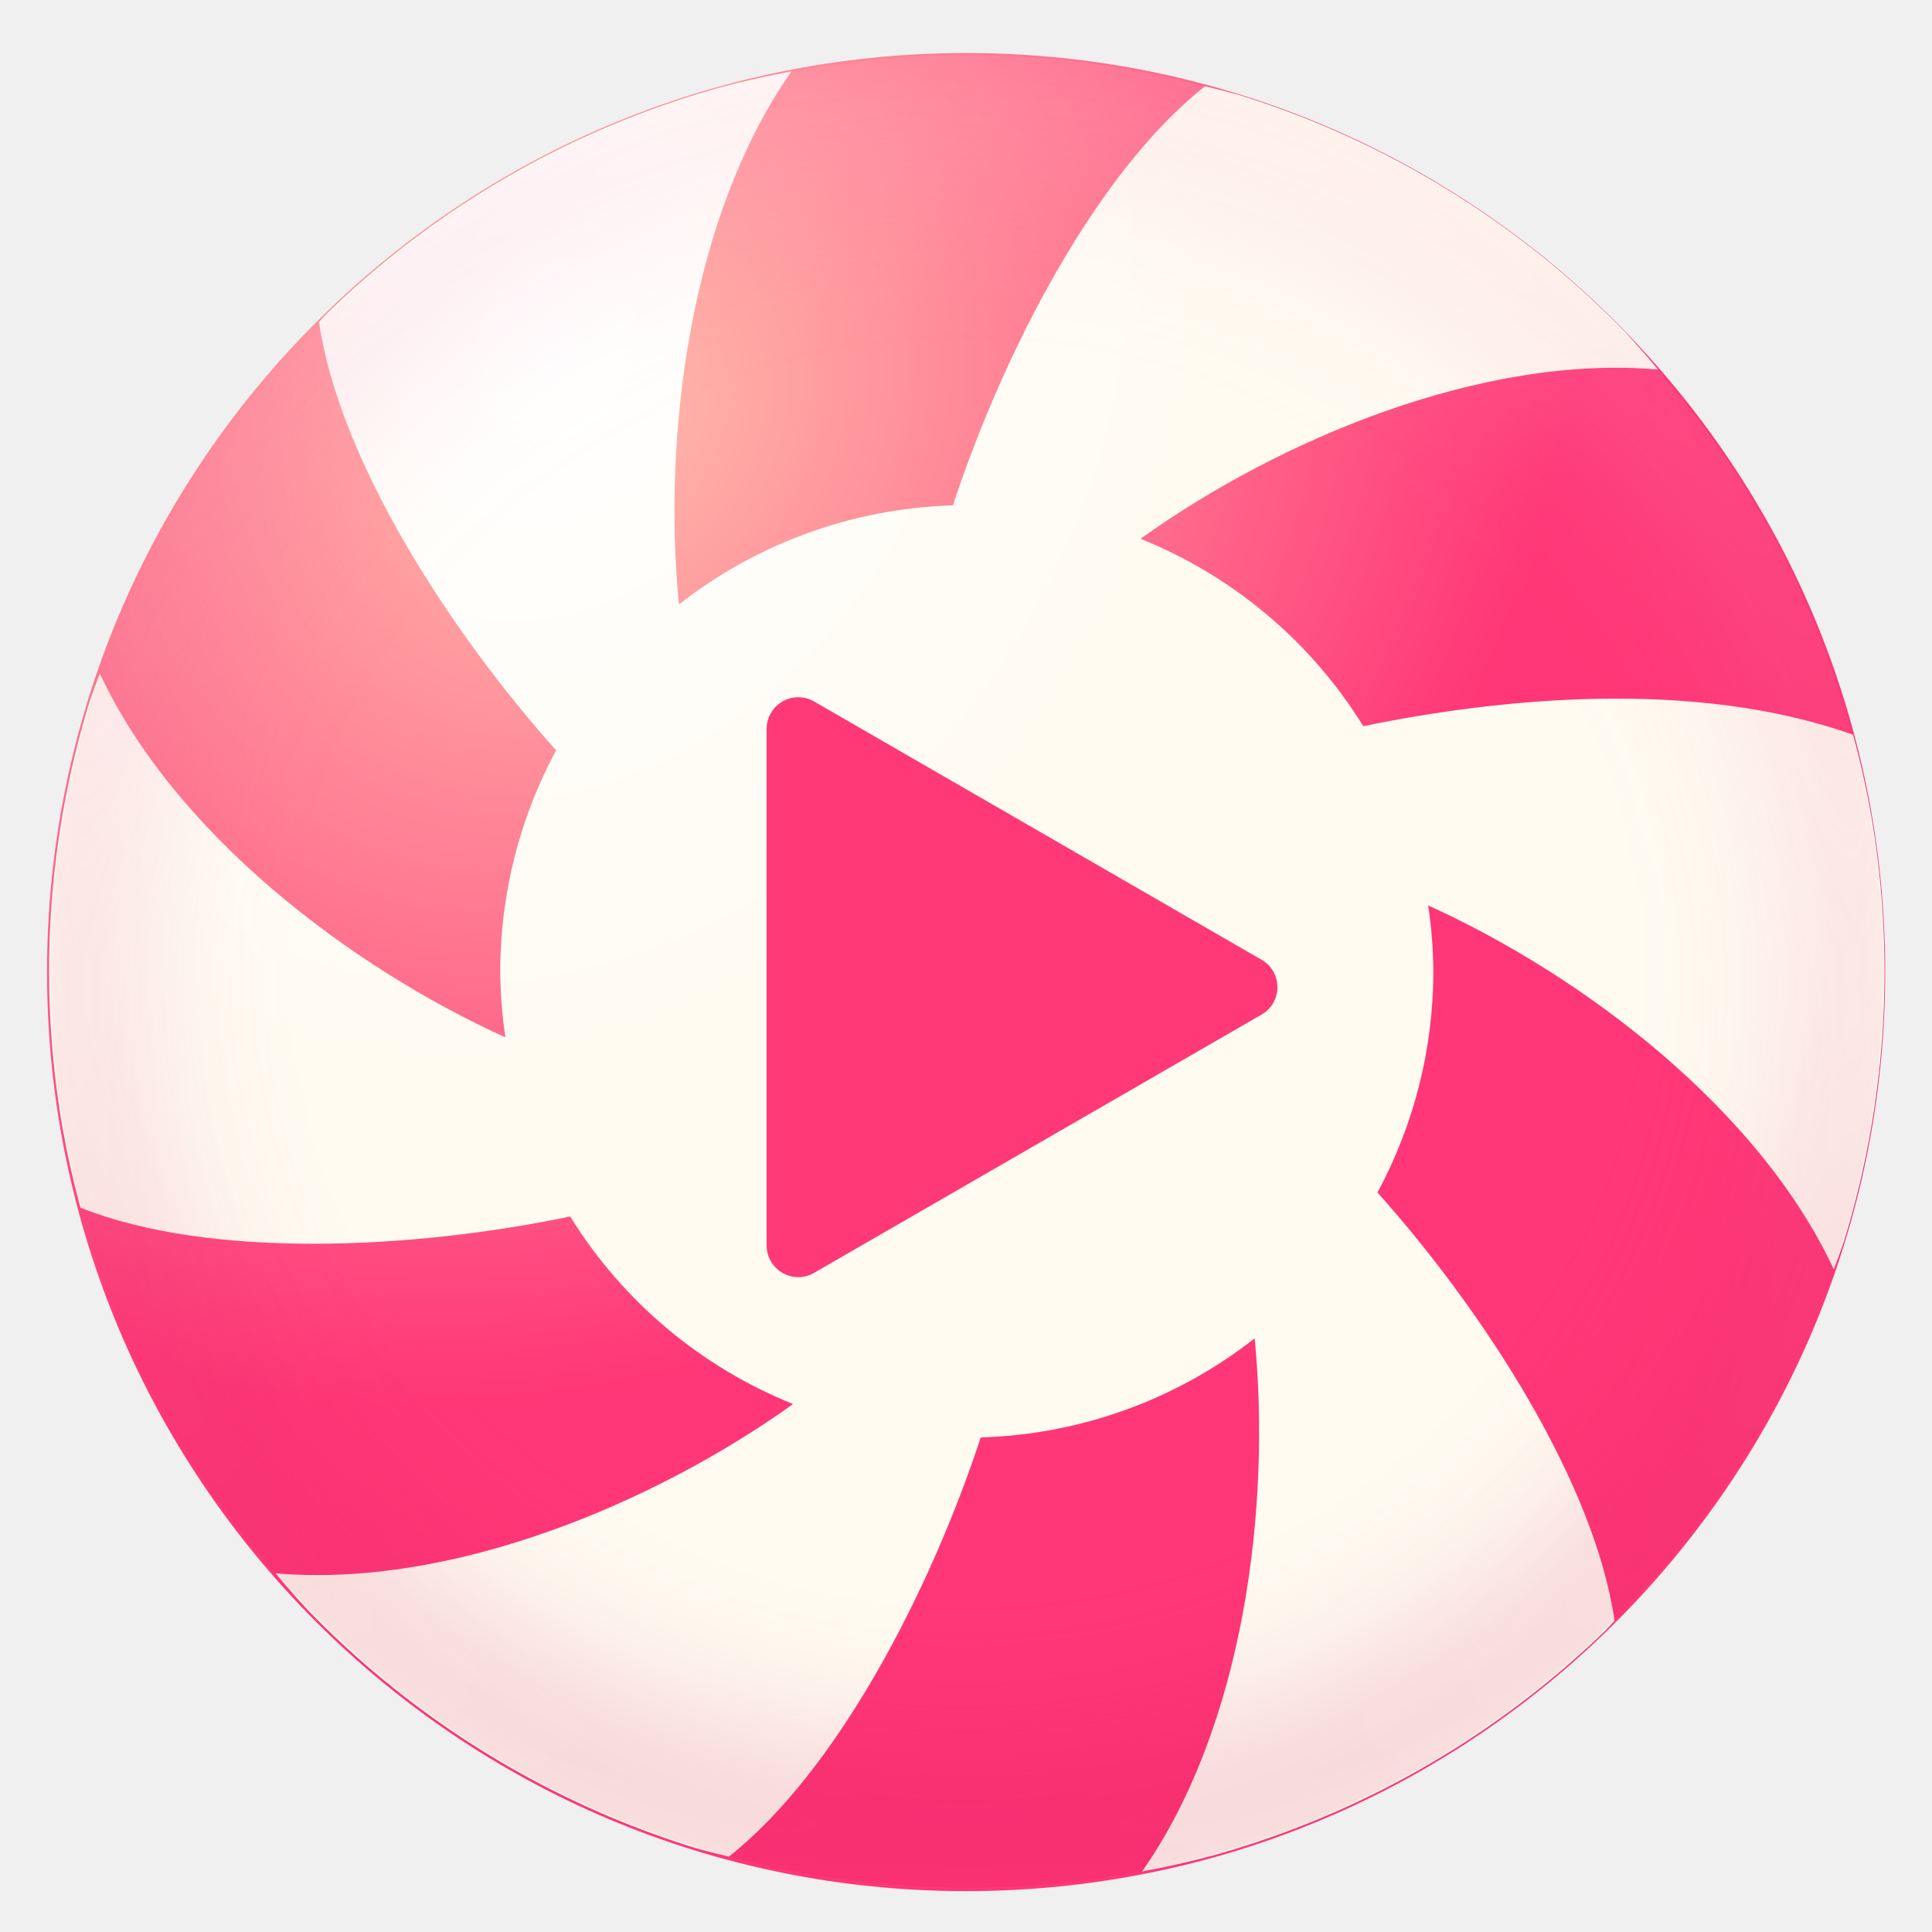
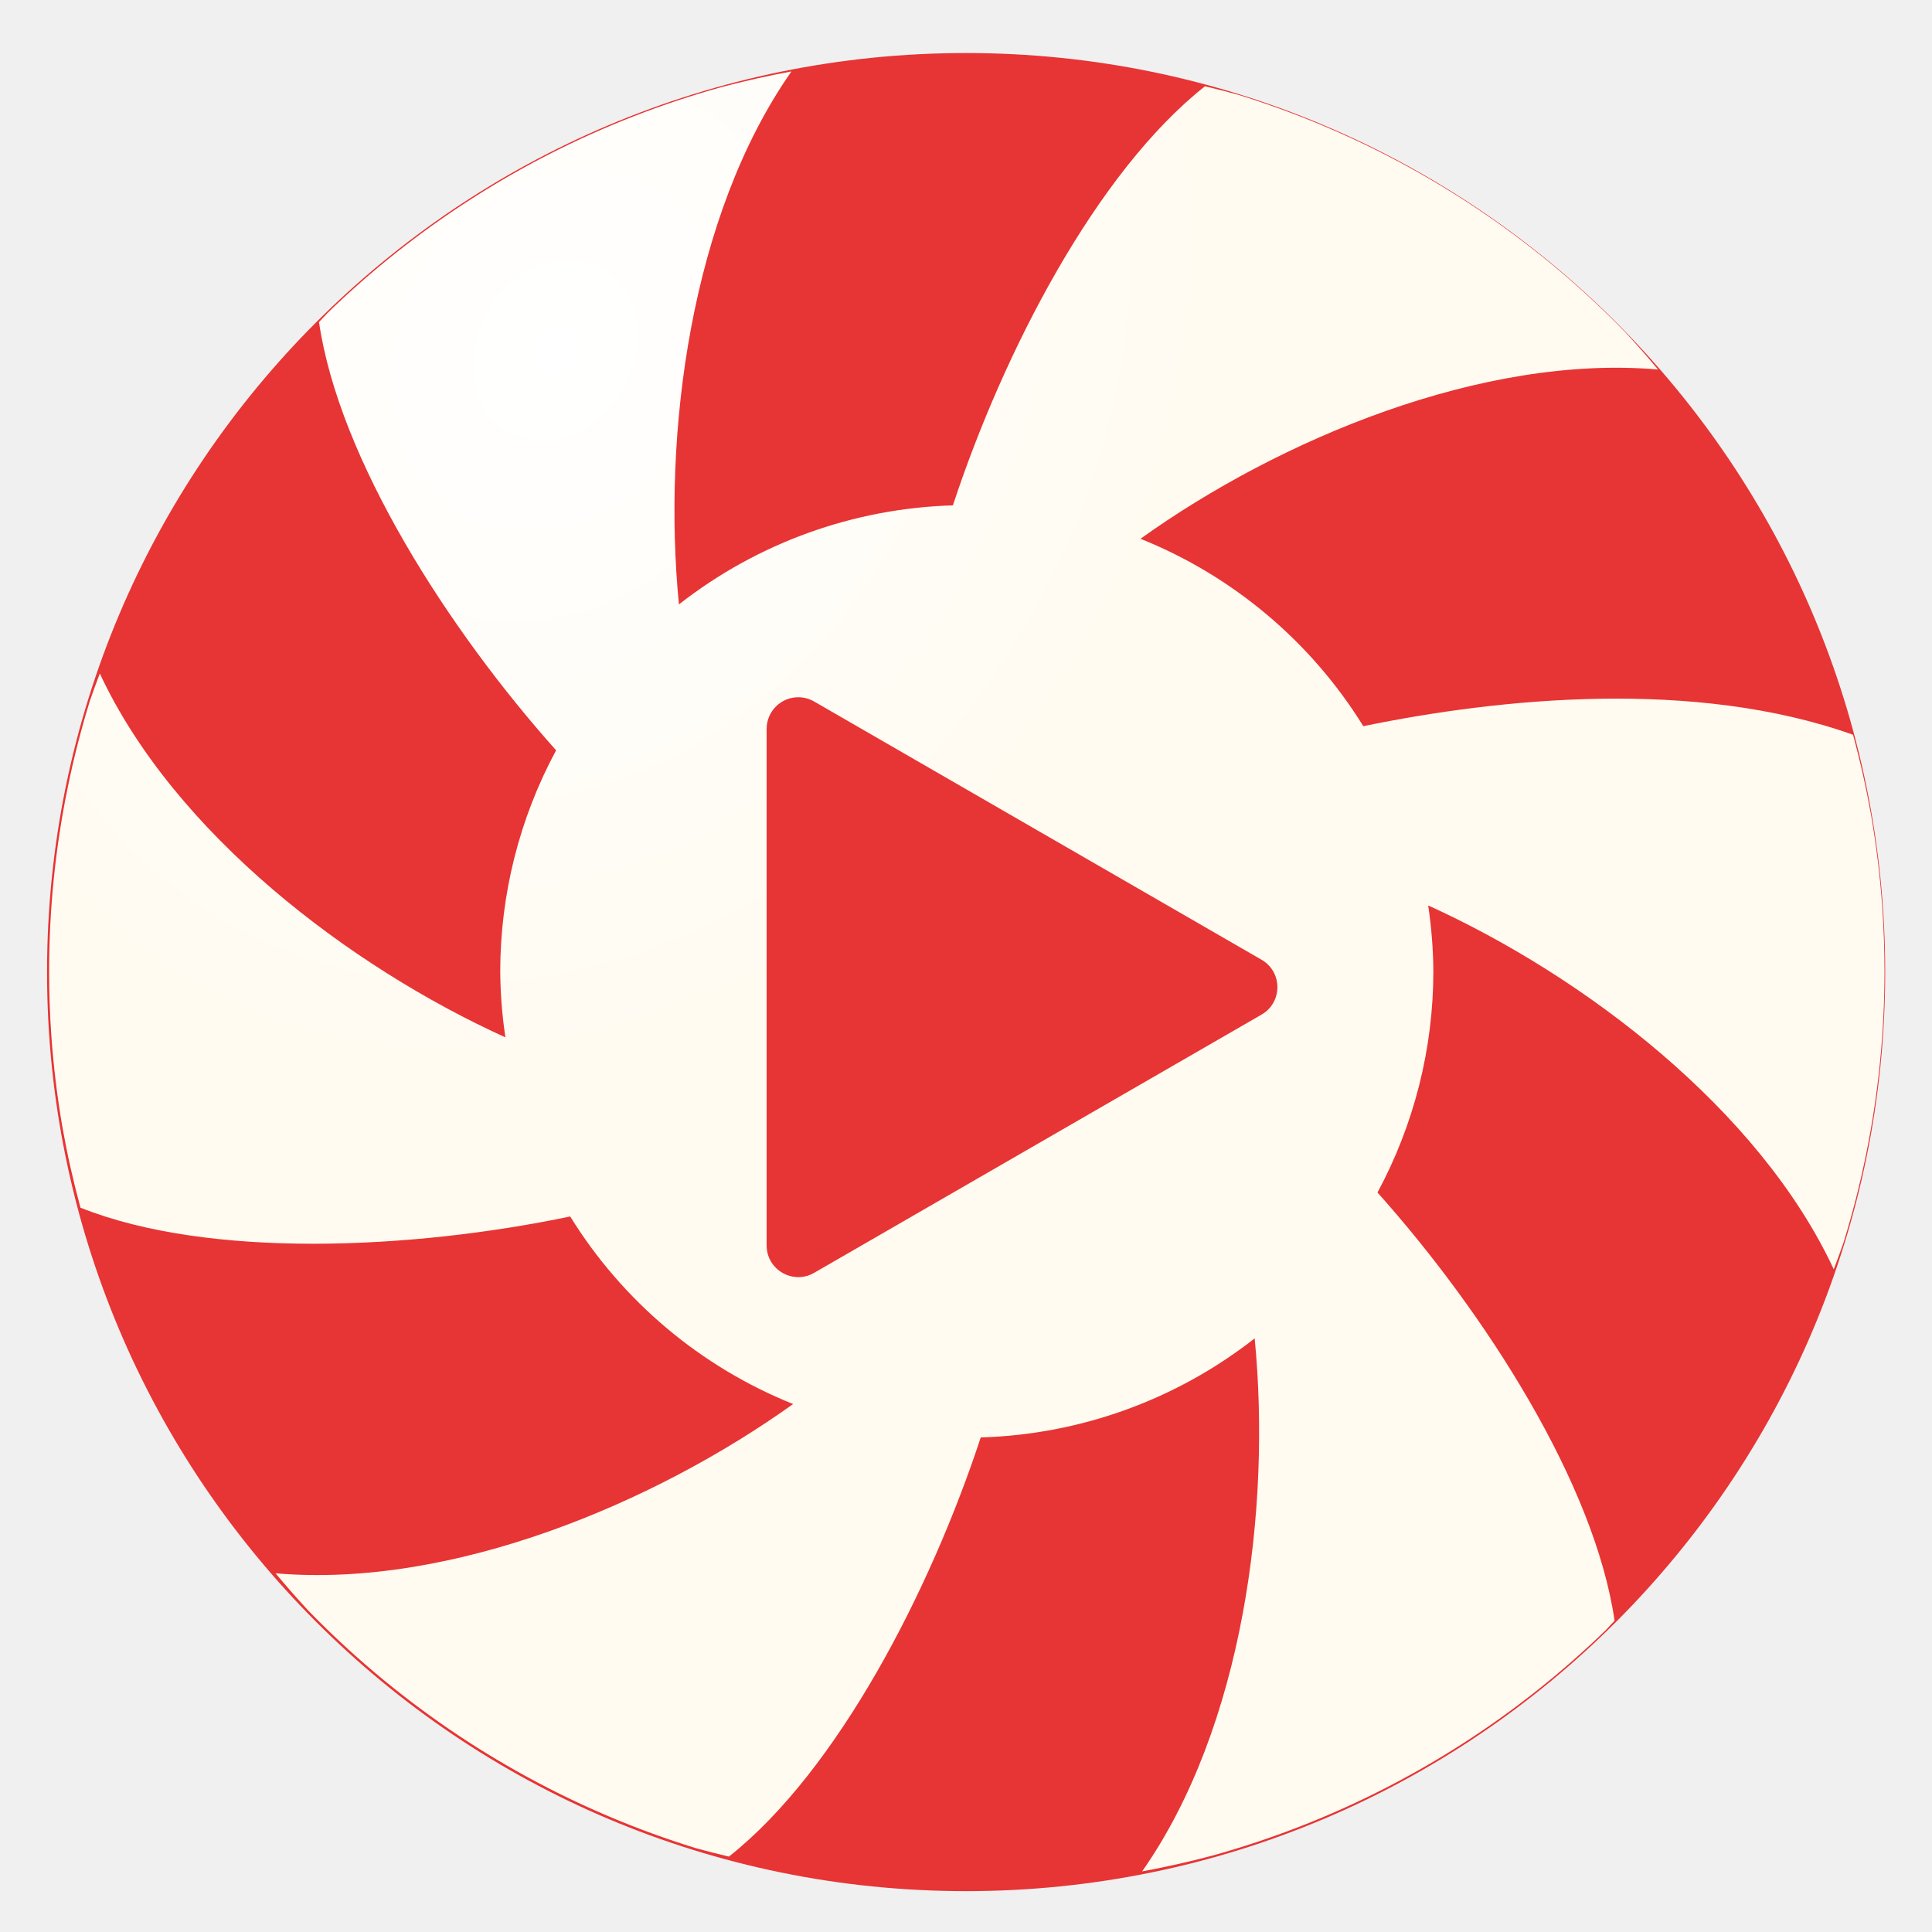
<svg xmlns="http://www.w3.org/2000/svg" xmlns:xlink="http://www.w3.org/1999/xlink" width="250" height="250" id="svg11300" version="1.0" style="display:inline;enable-background:new">
  <defs id="defs3">
    <linearGradient id="linearGradient6767">
      <stop id="stop6769" offset="0" style="stop-color:#ffffff;stop-opacity:1;" />
      <stop style="stop-color:#ffffff;stop-opacity:0.11" offset="0.32" id="stop6773" />
      <stop id="stop6771" offset="1" style="stop-color:#ffffff;stop-opacity:1" />
    </linearGradient>
    <linearGradient id="linearGradient6757">
      <stop style="stop-color:#ffffff;stop-opacity:1" offset="0" id="stop6759" />
      <stop style="stop-color:#ffffff;stop-opacity:0" offset="1" id="stop6761" />
    </linearGradient>
-     <radialGradient xlink:href="#linearGradient5432" id="radialGradient5136" cx="80.387" cy="852.187" fx="80.387" fy="852.187" r="109.647" gradientUnits="userSpaceOnUse" gradientTransform="matrix(0.7600189,0.7600189,-0.9000076,0.9000076,785.1339,23.08324)" />
-     <linearGradient id="linearGradient5432">
-       <stop id="stop5434" offset="0" style="stop-color:#ffbcac;stop-opacity:1" />
-       <stop id="stop5436" offset="1" style="stop-color:#ff3677;stop-opacity:1" />
-     </linearGradient>
    <radialGradient xlink:href="#linearGradient4814" id="radialGradient5450" cx="64.786" cy="868.779" fx="64.786" fy="868.779" r="60.941" gradientUnits="userSpaceOnUse" gradientTransform="matrix(1.152539,0.6654185,-0.8050177,1.394332,699.1304,-411.9983)" />
    <linearGradient id="linearGradient4814">
      <stop style="stop-color:#ffffff;stop-opacity:1" offset="0" id="stop4816" />
      <stop style="stop-color:#fffbf1;stop-opacity:1" offset="1" id="stop4818" />
-     </linearGradient>
-     <linearGradient xlink:href="#linearGradient5436" id="linearGradient5442" x1="128" y1="1031.186" x2="127.059" y2="815.656" gradientUnits="userSpaceOnUse" />
-     <linearGradient id="linearGradient5436">
-       <stop style="stop-color:#c50047;stop-opacity:0.578" offset="0" id="stop5438" />
-       <stop style="stop-color:#ffc1d7;stop-opacity:0.714" offset="1" id="stop5440" />
    </linearGradient>
    <clipPath clipPathUnits="userSpaceOnUse" id="clipPath5154">
      <circle r="109.647" cy="924.362" cx="128" id="circle5156" style="opacity:1;fill:url(#radialGradient5158);fill-opacity:1;stroke:none;stroke-opacity:1" />
    </clipPath>
    <linearGradient id="linearGradient6001">
      <stop style="stop-color:#ffffff;stop-opacity:1;" offset="0" id="stop6003" />
      <stop style="stop-color:#ffffff;stop-opacity:0;" offset="1" id="stop6005" />
    </linearGradient>
    <radialGradient xlink:href="#linearGradient6177" id="radialGradient6208" cx="113.591" cy="905.628" fx="113.591" fy="905.628" r="32.762" gradientTransform="matrix(1.573543,0,0,1.721641,-66.58149,-661.8494)" gradientUnits="userSpaceOnUse" />
    <linearGradient id="linearGradient6177">
      <stop id="stop6179" offset="0" style="stop-color:#ffcbb6;stop-opacity:1" />
      <stop id="stop6181" offset="1" style="stop-color:#ff2b79;stop-opacity:1" />
    </linearGradient>
    <clipPath clipPathUnits="userSpaceOnUse" id="clipPath5355">
      <circle r="109.647" cy="924.362" cx="128" id="circle5357" style="opacity:1;fill:url(#radialGradient5158);fill-opacity:1;stroke:none;stroke-opacity:1" />
    </clipPath>
    <linearGradient xlink:href="#linearGradient6001" id="linearGradient4812" x1="111.678" y1="123.828" x2="133.099" y2="129.866" gradientUnits="userSpaceOnUse" gradientTransform="matrix(0.9753759,0,0,0.9753759,3.902594,798.7092)" />
    <clipPath clipPathUnits="userSpaceOnUse" id="clipPath4688">
      <path id="path4690" d="m 106.424,889.602 c -2.245,-0.052 -4.093,1.753 -4.094,3.998 v 32.645 32.645 c -4e-5,3.079 3.333,5.004 6,3.465 l 28.27,-16.322 28.271,-16.322 c 2.666,-1.54 2.666,-5.388 0,-6.928 l -28.271,-16.322 -28.27,-16.322 c -0.581,-0.335 -1.236,-0.519 -1.906,-0.535 z" style="color:#000000;font-style:normal;font-variant:normal;font-weight:normal;font-stretch:normal;font-size:medium;line-height:normal;font-family:sans-serif;text-indent:0;text-align:start;text-decoration:none;text-decoration-line:none;text-decoration-style:solid;text-decoration-color:#000000;letter-spacing:normal;word-spacing:normal;text-transform:none;writing-mode:lr-tb;direction:ltr;baseline-shift:baseline;text-anchor:start;white-space:normal;clip-rule:nonzero;display:inline;overflow:visible;visibility:visible;opacity:1;isolation:auto;mix-blend-mode:normal;color-interpolation:sRGB;color-interpolation-filters:linearRGB;solid-color:#000000;solid-opacity:1;fill:url(#radialGradient4692);fill-opacity:1;fill-rule:nonzero;stroke:#a7003f;stroke-width:1;stroke-linecap:round;stroke-linejoin:round;stroke-miterlimit:4;stroke-dasharray:none;stroke-dashoffset:0;stroke-opacity:1;color-rendering:auto;image-rendering:auto;shape-rendering:auto;text-rendering:auto;enable-background:accumulate" />
    </clipPath>
    <clipPath clipPathUnits="userSpaceOnUse" id="clipPath4564">
      <circle style="opacity:1;fill:url(#radialGradient4568);fill-opacity:1;stroke:none;stroke-opacity:1" id="circle4566" cx="128" cy="924.362" r="109.647" />
    </clipPath>
    <linearGradient xlink:href="#linearGradient5532" id="linearGradient5538" x1="89.853" y1="838.67" x2="89.853" y2="1064.475" gradientUnits="userSpaceOnUse" />
    <linearGradient id="linearGradient5532">
      <stop style="stop-color:#ffffff;stop-opacity:0.449" offset="0" id="stop5534" />
      <stop style="stop-color:#e20053;stop-opacity:0.272" offset="1" id="stop5536" />
    </linearGradient>
    <clipPath clipPathUnits="userSpaceOnUse" id="clipPath6215">
      <path id="path6217" d="m 105.173,806.186 c -3.069,0.564 -6.114,1.247 -9.129,2.049 -3.838,1.065 -7.621,2.321 -11.334,3.764 -3.712,1.443 -7.35,3.071 -10.899,4.877 -3.549,1.807 -7.006,3.789 -10.357,5.941 -3.352,2.153 -6.594,4.471 -9.714,6.948 -3.12,2.475 -6.114,5.105 -8.972,7.88 -0.367,0.389 -0.732,0.781 -1.094,1.175 2.602,17.86 16.832,40.038 30.863,55.742 -4.767,8.844 -7.266,18.733 -7.272,28.781 0.021,2.874 0.246,5.744 0.673,8.586 -20.257,-9.185 -43.077,-26.535 -52.798,-47.364 -0.441,1.152 -0.863,2.31 -1.268,3.475 -1.177,3.805 -2.163,7.666 -2.954,11.57 -0.792,3.903 -1.387,7.843 -1.785,11.806 -0.397,3.963 -0.596,7.944 -0.596,11.927 -4.394e-4,2.819 0.099,5.638 0.298,8.45 0.282,3.973 0.763,7.93 1.441,11.855 0.626,3.518 1.409,7.007 2.347,10.455 16.778,6.684 43.115,5.45 63.748,1.143 6.819,11.028 16.987,19.584 29.018,24.417 -18.072,12.936 -44.49,24.021 -67.373,22.032 1.384,1.665 2.813,3.292 4.286,4.879 2.775,2.857 5.691,5.574 8.737,8.139 3.046,2.566 6.219,4.978 9.506,7.227 3.287,2.249 6.685,4.332 10.18,6.241 3.495,1.91 7.084,3.643 10.753,5.194 3.669,1.551 7.413,2.917 11.219,4.094 1.439,0.396 2.884,0.765 4.337,1.107 14.139,-11.184 26.206,-34.583 32.78,-54.564 12.958,-0.383 25.454,-4.901 35.66,-12.895 2.159,22.126 -1.467,50.558 -14.647,69.383 3.069,-0.564 6.114,-1.247 9.129,-2.049 3.838,-1.065 7.621,-2.321 11.334,-3.764 3.712,-1.443 7.35,-3.071 10.899,-4.877 3.549,-1.807 7.006,-3.789 10.357,-5.941 3.352,-2.152 6.594,-4.471 9.714,-6.948 3.12,-2.475 6.114,-5.105 8.972,-7.88 0.367,-0.389 0.732,-0.781 1.094,-1.175 -2.602,-17.86 -16.832,-40.038 -30.863,-55.742 4.767,-8.844 7.266,-18.733 7.272,-28.781 -0.021,-2.874 -0.246,-5.743 -0.673,-8.586 20.257,9.185 43.077,26.535 52.798,47.364 0.441,-1.152 0.863,-2.31 1.268,-3.475 1.177,-3.805 2.163,-7.666 2.954,-11.57 0.792,-3.903 1.387,-7.843 1.785,-11.806 0.397,-3.963 0.596,-7.944 0.596,-11.927 4.4e-4,-2.819 -0.099,-5.638 -0.298,-8.45 -0.282,-3.973 -0.763,-7.93 -1.441,-11.855 -0.628,-3.534 -1.414,-7.038 -2.358,-10.502 -20.562,-7.328 -45.898,-4.795 -63.749,-1.114 -6.818,-11.019 -16.982,-19.569 -29.006,-24.399 18.072,-12.936 44.49,-24.021 67.373,-22.032 -1.384,-1.665 -2.813,-3.292 -4.286,-4.879 -2.775,-2.857 -5.691,-5.574 -8.737,-8.139 -3.046,-2.566 -6.219,-4.978 -9.506,-7.227 -3.287,-2.249 -6.685,-4.332 -10.18,-6.241 -3.495,-1.91 -7.084,-3.643 -10.753,-5.194 -3.669,-1.551 -7.413,-2.917 -11.219,-4.094 -1.427,-0.393 -2.86,-0.759 -4.301,-1.098 -14.147,11.184 -26.229,34.575 -32.811,54.556 -12.96,0.381 -25.458,4.9 -35.665,12.895 -2.159,-22.126 1.467,-50.558 14.647,-69.383 z" style="opacity:1;fill:url(#radialGradient6219);fill-opacity:1;stroke:none;stroke-opacity:1" />
    </clipPath>
    <linearGradient xlink:href="#linearGradient6757" id="linearGradient4075" gradientUnits="userSpaceOnUse" gradientTransform="matrix(1.115362,0,0,1.115362,-35.8776,-26.41792)" x1="311.179" y1="222.029" x2="311.179" y2="232.059" />
    <linearGradient xlink:href="#linearGradient6767" id="linearGradient4077" gradientUnits="userSpaceOnUse" gradientTransform="matrix(0.8614186,0,0,0.8614186,43.09887,31.73519)" x1="311.032" y1="233.344" x2="312.461" y2="223.417" />
-     <filter style="color-interpolation-filters:sRGB" id="filter4760" x="-0.105" width="1.21" y="-0.11" height="1.22">
-       <feGaussianBlur stdDeviation="9.577" id="feGaussianBlur4762" />
-     </filter>
  </defs>
  <g style="display:inline;opacity:1" id="layer1" transform="translate(0,-49.99999)">
    <g id="layer2" style="display:inline;opacity:1" />
    <g id="layer4" style="display:inline">
      <g id="g6154" style="fill:#ffffff" transform="matrix(1.25,0,0,1.25,-78,-47.25)" />
    </g>
    <g id="layer5" style="display:inline;opacity:1">
      <g id="g8198" transform="matrix(5.092804,0,0,2.238878,20.30169,129.4805)" style="opacity:0.4" />
      <g id="g8230" style="display:inline" transform="matrix(4.889087,0,0,4.889087,322.0604,251.8199)" />
      <g transform="matrix(0.994029,0,0,0.9940192,-2.132694,-742.1217)" id="g6843" style="opacity:1">
-         <circle r="119.641" cy="923.432" cx="127.911" id="path5128" style="opacity:1;fill:url(#radialGradient5136);fill-opacity:1;stroke:none;stroke-width:1.001;stroke-opacity:1" />
-         <path id="circle5142" d="m 105.173,806.186 c -3.069,0.564 -6.114,1.247 -9.129,2.049 -3.838,1.065 -7.621,2.321 -11.334,3.764 -3.712,1.443 -7.35,3.071 -10.899,4.877 -3.549,1.807 -7.006,3.789 -10.357,5.941 -3.352,2.153 -6.594,4.471 -9.714,6.948 -3.12,2.475 -6.114,5.105 -8.972,7.88 -0.367,0.389 -0.732,0.781 -1.094,1.175 2.602,17.86 16.832,40.038 30.863,55.742 -4.767,8.844 -7.266,18.733 -7.272,28.781 0.021,2.874 0.246,5.744 0.673,8.586 -20.257,-9.185 -43.077,-26.535 -52.798,-47.364 -0.441,1.152 -0.863,2.31 -1.268,3.475 -1.177,3.805 -2.163,7.666 -2.954,11.57 -0.792,3.903 -1.387,7.843 -1.785,11.806 -0.397,3.963 -0.596,7.944 -0.596,11.927 -4.394e-4,2.819 0.099,5.638 0.298,8.45 0.282,3.973 0.763,7.93 1.441,11.855 0.626,3.518 1.409,7.007 2.347,10.455 16.778,6.684 43.115,5.45 63.748,1.143 6.819,11.028 16.987,19.584 29.018,24.417 -18.072,12.936 -44.49,24.021 -67.373,22.032 1.384,1.665 2.813,3.292 4.286,4.879 2.775,2.857 5.691,5.574 8.737,8.139 3.046,2.566 6.219,4.978 9.506,7.227 3.287,2.249 6.685,4.332 10.18,6.241 3.495,1.91 7.084,3.643 10.753,5.194 3.669,1.551 7.413,2.917 11.219,4.094 1.439,0.396 2.884,0.765 4.337,1.107 14.139,-11.184 26.206,-34.583 32.78,-54.564 12.958,-0.383 25.454,-4.901 35.66,-12.895 2.159,22.126 -1.467,50.558 -14.647,69.383 3.069,-0.564 6.114,-1.247 9.129,-2.049 3.838,-1.065 7.621,-2.321 11.334,-3.764 3.712,-1.443 7.35,-3.071 10.899,-4.877 3.549,-1.807 7.006,-3.789 10.357,-5.941 3.352,-2.152 6.594,-4.471 9.714,-6.948 3.12,-2.475 6.114,-5.105 8.972,-7.88 0.367,-0.389 0.732,-0.781 1.094,-1.175 -2.602,-17.86 -16.832,-40.038 -30.863,-55.742 4.767,-8.844 7.266,-18.733 7.272,-28.781 -0.021,-2.874 -0.246,-5.743 -0.673,-8.586 20.257,9.185 43.077,26.535 52.798,47.364 0.441,-1.152 0.863,-2.31 1.268,-3.475 1.177,-3.805 2.163,-7.666 2.954,-11.57 0.792,-3.903 1.387,-7.843 1.785,-11.806 0.397,-3.963 0.596,-7.944 0.596,-11.927 4.4e-4,-2.819 -0.099,-5.638 -0.298,-8.45 -0.282,-3.973 -0.763,-7.93 -1.441,-11.855 -0.628,-3.534 -1.414,-7.038 -2.358,-10.502 -20.562,-7.328 -45.898,-4.795 -63.749,-1.114 -6.818,-11.019 -16.982,-19.569 -29.006,-24.399 18.072,-12.936 44.49,-24.021 67.373,-22.032 -1.384,-1.665 -2.813,-3.292 -4.286,-4.879 -2.775,-2.857 -5.691,-5.574 -8.737,-8.139 -3.046,-2.566 -6.219,-4.978 -9.506,-7.227 -3.287,-2.249 -6.685,-4.332 -10.18,-6.241 -3.495,-1.91 -7.084,-3.643 -10.753,-5.194 -3.669,-1.551 -7.413,-2.917 -11.219,-4.094 -1.427,-0.393 -2.86,-0.759 -4.301,-1.098 -14.147,11.184 -26.229,34.575 -32.811,54.556 -12.96,0.381 -25.458,4.9 -35.665,12.895 -2.159,-22.126 1.467,-50.558 14.647,-69.383 z" style="opacity:1;fill:url(#radialGradient5450);fill-opacity:1;stroke:none;stroke-opacity:1" />
-         <ellipse transform="matrix(1.0879,0,0,1.0879,-11.25116,-82.26999)" ry="104.471" rx="109.647" clip-path="url(#clipPath5154)" style="opacity:0.364;fill:none;fill-opacity:1;stroke:url(#linearGradient5442);stroke-width:16.096;stroke-opacity:1;filter:url(#filter4760)" id="circle5150" cx="128" cy="924.362" />
-         <path id="path6015" d="m 106.161,887.654 c -2.313,-0.054 -4.217,1.805 -4.218,4.118 v 33.622 33.622 c -3e-5,3.171 3.434,5.154 6.181,3.569 l 29.124,-16.811 29.126,-16.811 c 2.746,-1.586 2.746,-5.549 0,-7.135 l -29.126,-16.811 -29.124,-16.811 c -0.598,-0.345 -1.273,-0.535 -1.964,-0.551 z" style="color:#000000;font-style:normal;font-variant:normal;font-weight:normal;font-stretch:normal;font-size:medium;line-height:normal;font-family:sans-serif;text-indent:0;text-align:start;text-decoration:none;text-decoration-line:none;text-decoration-style:solid;text-decoration-color:#000000;letter-spacing:normal;word-spacing:normal;text-transform:none;writing-mode:lr-tb;direction:ltr;baseline-shift:baseline;text-anchor:start;white-space:normal;clip-rule:nonzero;display:inline;overflow:visible;visibility:visible;opacity:1;isolation:auto;mix-blend-mode:normal;color-interpolation:sRGB;color-interpolation-filters:linearRGB;solid-color:#000000;solid-opacity:1;fill:#ff3878;fill-opacity:1;fill-rule:nonzero;stroke:none;stroke-width:1;stroke-linecap:round;stroke-linejoin:round;stroke-miterlimit:4;stroke-dasharray:none;stroke-dashoffset:0;stroke-opacity:1;color-rendering:auto;image-rendering:auto;shape-rendering:auto;text-rendering:auto;enable-background:accumulate" />
+         <circle r="119.641" cy="923.432" cx="127.911" id="path5128" style="display:inline;opacity:1;fill:#e73434;fill-opacity:1;stroke:none;stroke-width:1.001;stroke-opacity:1" />
+         <path id="circle5142" d="m 105.173,806.186 c -3.069,0.564 -6.114,1.247 -9.129,2.049 -3.838,1.065 -7.621,2.321 -11.334,3.764 -3.712,1.443 -7.35,3.071 -10.899,4.877 -3.549,1.807 -7.006,3.789 -10.357,5.941 -3.352,2.153 -6.594,4.471 -9.714,6.948 -3.12,2.475 -6.114,5.105 -8.972,7.88 -0.367,0.389 -0.732,0.781 -1.094,1.175 2.602,17.86 16.832,40.038 30.863,55.742 -4.767,8.844 -7.266,18.733 -7.272,28.781 0.021,2.874 0.246,5.744 0.673,8.586 -20.257,-9.185 -43.077,-26.535 -52.798,-47.364 -0.441,1.152 -0.863,2.31 -1.268,3.475 -1.177,3.805 -2.163,7.666 -2.954,11.57 -0.792,3.903 -1.387,7.843 -1.785,11.806 -0.397,3.963 -0.596,7.944 -0.596,11.927 -4.394e-4,2.819 0.099,5.638 0.298,8.45 0.282,3.973 0.763,7.93 1.441,11.855 0.626,3.518 1.409,7.007 2.347,10.455 16.778,6.684 43.115,5.45 63.748,1.143 6.819,11.028 16.987,19.584 29.018,24.417 -18.072,12.936 -44.49,24.021 -67.373,22.032 1.384,1.665 2.813,3.292 4.286,4.879 2.775,2.857 5.691,5.574 8.737,8.139 3.046,2.566 6.219,4.978 9.506,7.227 3.287,2.249 6.685,4.332 10.18,6.241 3.495,1.91 7.084,3.643 10.753,5.194 3.669,1.551 7.413,2.917 11.219,4.094 1.439,0.396 2.884,0.765 4.337,1.107 14.139,-11.184 26.206,-34.583 32.78,-54.564 12.958,-0.383 25.454,-4.901 35.66,-12.895 2.159,22.126 -1.467,50.558 -14.647,69.383 3.069,-0.564 6.114,-1.247 9.129,-2.049 3.838,-1.065 7.621,-2.321 11.334,-3.764 3.712,-1.443 7.35,-3.071 10.899,-4.877 3.549,-1.807 7.006,-3.789 10.357,-5.941 3.352,-2.152 6.594,-4.471 9.714,-6.948 3.12,-2.475 6.114,-5.105 8.972,-7.88 0.367,-0.389 0.732,-0.781 1.094,-1.175 -2.602,-17.86 -16.832,-40.038 -30.863,-55.742 4.767,-8.844 7.266,-18.733 7.272,-28.781 -0.021,-2.874 -0.246,-5.743 -0.673,-8.586 20.257,9.185 43.077,26.535 52.798,47.364 0.441,-1.152 0.863,-2.31 1.268,-3.475 1.177,-3.805 2.163,-7.666 2.954,-11.57 0.792,-3.903 1.387,-7.843 1.785,-11.806 0.397,-3.963 0.596,-7.944 0.596,-11.927 4.4e-4,-2.819 -0.099,-5.638 -0.298,-8.45 -0.282,-3.973 -0.763,-7.93 -1.441,-11.855 -0.628,-3.534 -1.414,-7.038 -2.358,-10.502 -20.562,-7.328 -45.898,-4.795 -63.749,-1.114 -6.818,-11.019 -16.982,-19.569 -29.006,-24.399 18.072,-12.936 44.49,-24.021 67.373,-22.032 -1.384,-1.665 -2.813,-3.292 -4.286,-4.879 -2.775,-2.857 -5.691,-5.574 -8.737,-8.139 -3.046,-2.566 -6.219,-4.978 -9.506,-7.227 -3.287,-2.249 -6.685,-4.332 -10.18,-6.241 -3.495,-1.91 -7.084,-3.643 -10.753,-5.194 -3.669,-1.551 -7.413,-2.917 -11.219,-4.094 -1.427,-0.393 -2.86,-0.759 -4.301,-1.098 -14.147,11.184 -26.229,34.575 -32.811,54.556 -12.96,0.381 -25.458,4.9 -35.665,12.895 -2.159,-22.126 1.467,-50.558 14.647,-69.383 z" style="display:inline;opacity:1;fill:url(#radialGradient5450);fill-opacity:1;stroke:none;stroke-opacity:1" />
+         <path id="path6015" d="m 106.161,887.654 c -2.313,-0.054 -4.217,1.805 -4.218,4.118 v 33.622 33.622 c -3e-5,3.171 3.434,5.154 6.181,3.569 l 29.124,-16.811 29.126,-16.811 c 2.746,-1.586 2.746,-5.549 0,-7.135 l -29.126,-16.811 -29.124,-16.811 c -0.598,-0.345 -1.273,-0.535 -1.964,-0.551 z" style="color:#000000;font-style:normal;font-variant:normal;font-weight:normal;font-stretch:normal;font-size:medium;line-height:normal;font-family:sans-serif;text-indent:0;text-align:start;text-decoration:none;text-decoration-line:none;text-decoration-style:solid;text-decoration-color:#000000;letter-spacing:normal;word-spacing:normal;text-transform:none;writing-mode:lr-tb;direction:ltr;baseline-shift:baseline;text-anchor:start;white-space:normal;clip-rule:nonzero;display:inline;overflow:visible;visibility:visible;opacity:1;isolation:auto;mix-blend-mode:normal;color-interpolation:sRGB;color-interpolation-filters:linearRGB;solid-color:#000000;solid-opacity:1;fill:#e73434;fill-opacity:1;fill-rule:nonzero;stroke:none;stroke-width:1;stroke-linecap:round;stroke-linejoin:round;stroke-miterlimit:4;stroke-dasharray:none;stroke-dashoffset:0;stroke-opacity:1;color-rendering:auto;image-rendering:auto;shape-rendering:auto;text-rendering:auto;enable-background:accumulate" />
      </g>
    </g>
  </g>
</svg>
